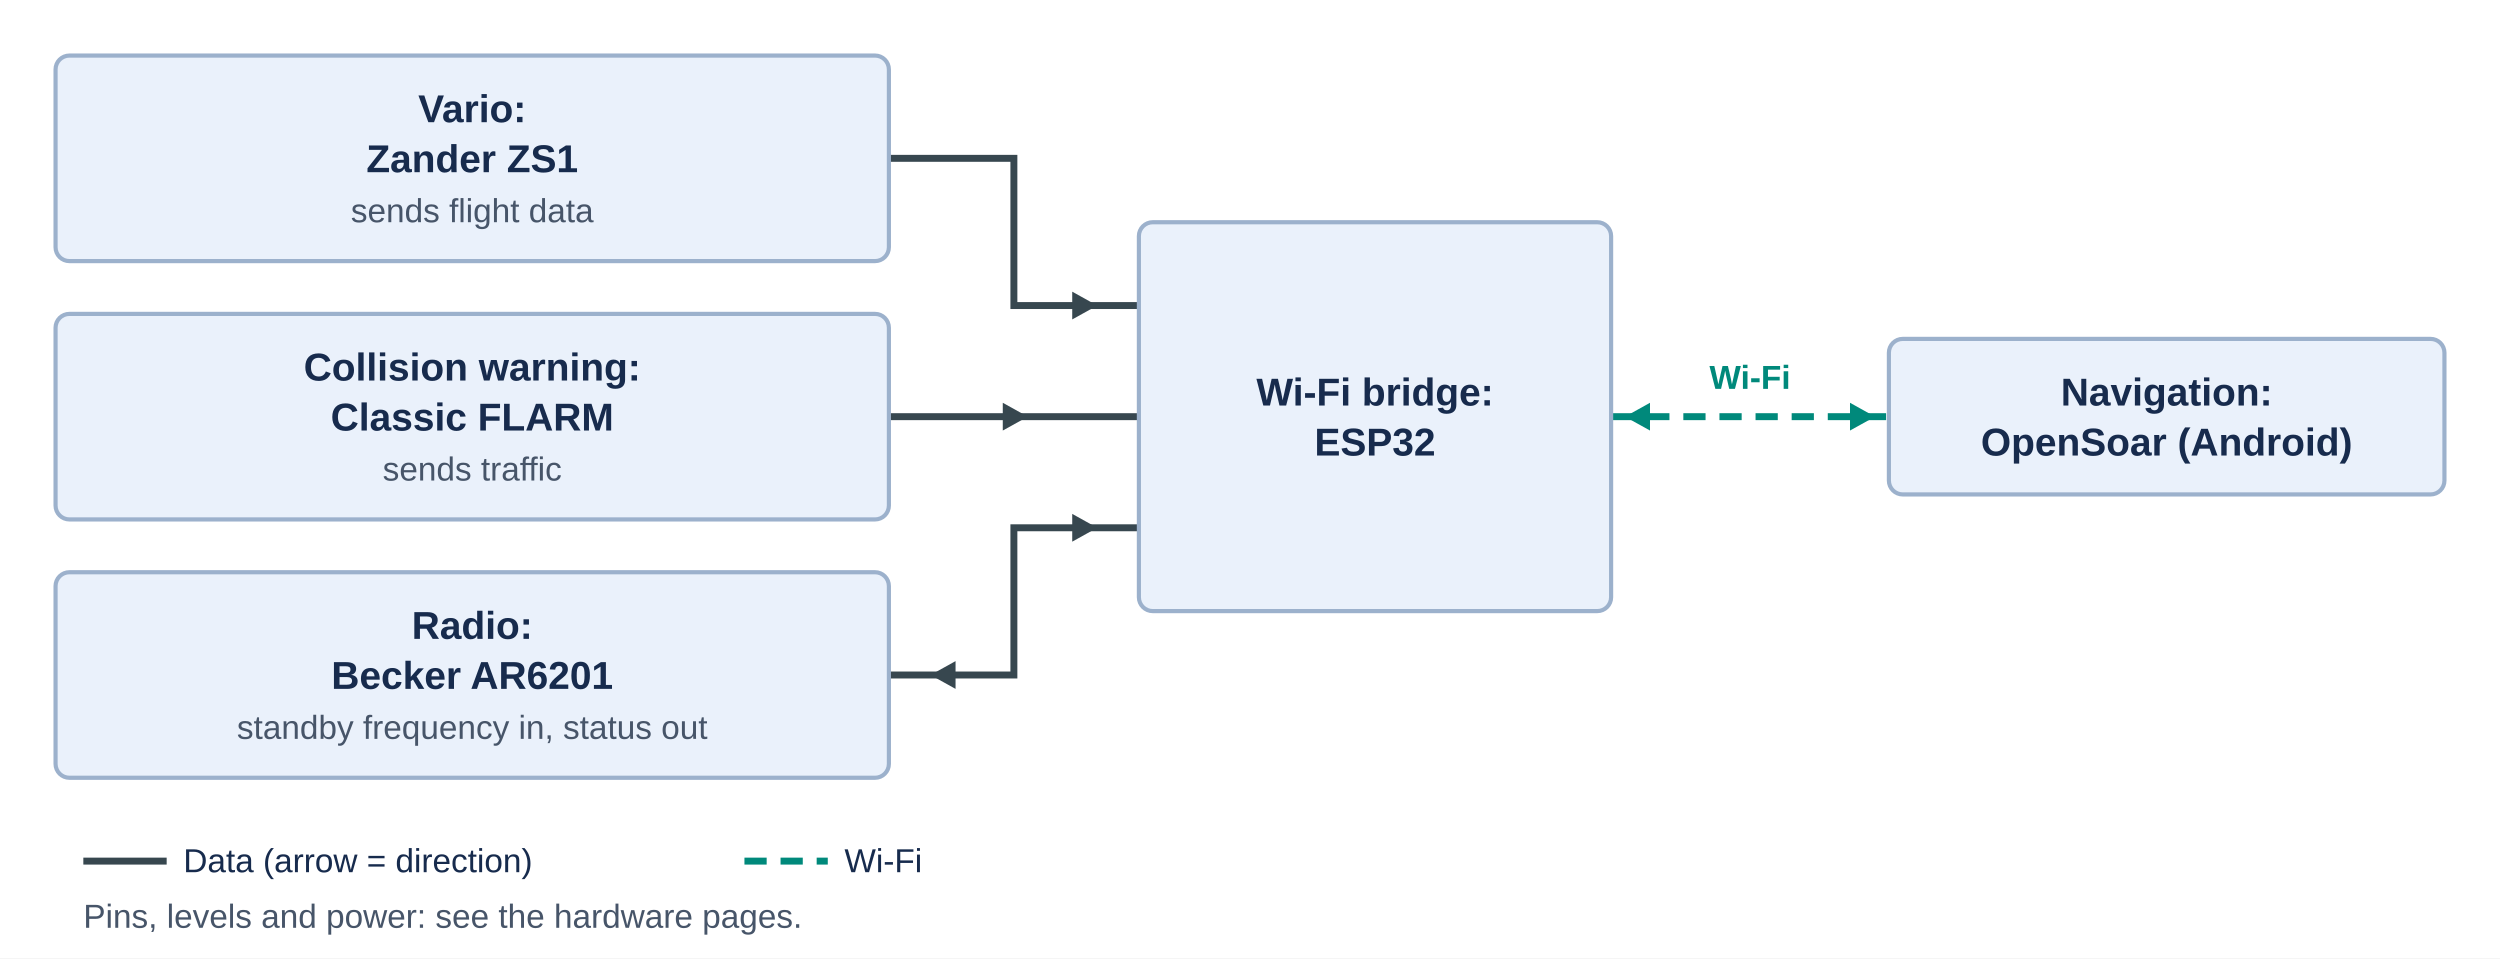
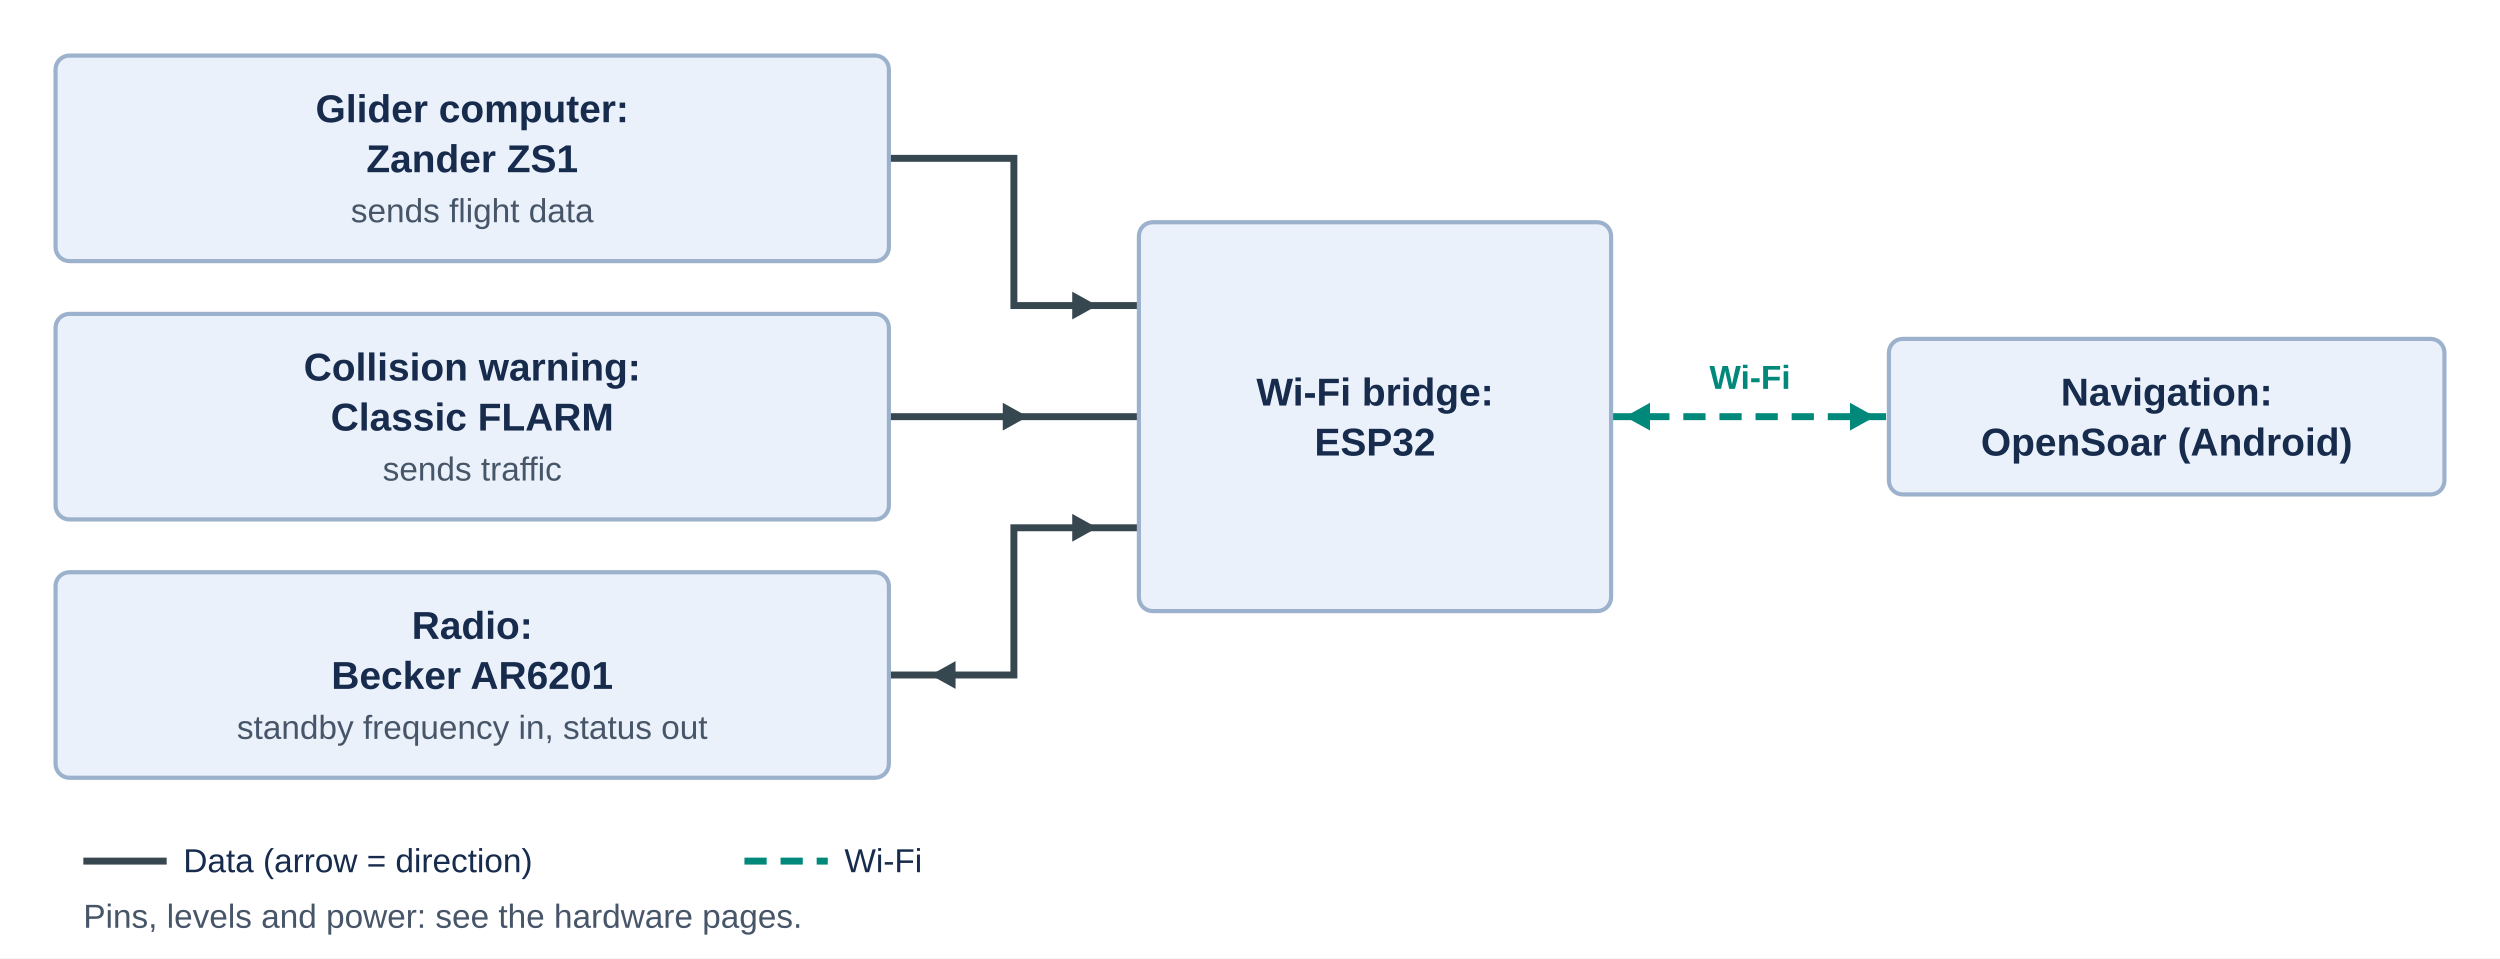
<svg xmlns="http://www.w3.org/2000/svg" width="900" height="345" viewBox="0 0 900 345" role="img" aria-labelledby="title desc">
  <rect width="900" height="345" fill="white" />
  <g font-family="Arial,sans-serif">
    <path d="M320 57 L365 57 L365 110 L410 110" stroke="#37474f" stroke-width="2.5" fill="none" />
    <path d="M320 150 L410 150" stroke="#37474f" stroke-width="2.5" fill="none" />
    <path d="M320 243 L365 243 L365 190 L410 190" stroke="#37474f" stroke-width="2.5" fill="none" />
    <path d="M580 150 L680 150" stroke="#00897b" stroke-width="2.5" fill="none" stroke-dasharray="8 5" />
    <path d="M30 310 H60" stroke="#37474f" stroke-width="2.5" />
    <path d="M268 310 H298" stroke="#00897b" stroke-width="2.5" stroke-dasharray="8 5" />
    <polygon points="386,105 386,115 395,110" fill="#37474f" />
    <polygon points="361,145 361,155 370,150" fill="#37474f" />
    <polygon points="386,185 386,195 395,190" fill="#37474f" />
    <polygon points="344,238 344,248 335,243" fill="#37474f" />
    <polygon points="666,145 666,155 675,150" fill="#00897b" />
    <polygon points="594,145 594,155 585,150" fill="#00897b" />
    <rect x="20" y="20" width="300" height="74" rx="5" fill="#eaf1fb" stroke="#9cb1cc" stroke-width="1.5" />
    <rect x="20" y="113" width="300" height="74" rx="5" fill="#eaf1fb" stroke="#9cb1cc" stroke-width="1.5" />
    <rect x="20" y="206" width="300" height="74" rx="5" fill="#eaf1fb" stroke="#9cb1cc" stroke-width="1.5" />
    <rect x="410" y="80" width="170" height="140" rx="5" fill="#eaf1fb" stroke="#9cb1cc" stroke-width="1.5" />
    <rect x="680" y="122" width="200" height="56" rx="5" fill="#eaf1fb" stroke="#9cb1cc" stroke-width="1.5" />
-     <text x="170.0" y="44.0" font-size="14" fill="#172b4d" text-anchor="middle" font-weight="700">Vario:</text>
+     <text x="170.0" y="44.0" font-size="14" fill="#172b4d" text-anchor="middle" font-weight="700">Glider computer:</text>
    <text x="170.0" y="62.0" font-size="14" fill="#172b4d" text-anchor="middle" font-weight="700">Zander ZS1</text>
    <text x="170.0" y="80.0" font-size="12" fill="#475569" text-anchor="middle">sends flight data</text>
    <text x="170.0" y="137.0" font-size="14" fill="#172b4d" text-anchor="middle" font-weight="700">Collision warning:</text>
    <text x="170.0" y="155.0" font-size="14" fill="#172b4d" text-anchor="middle" font-weight="700">Classic FLARM</text>
    <text x="170.0" y="173.0" font-size="12" fill="#475569" text-anchor="middle">sends traffic</text>
    <text x="170.0" y="230.0" font-size="14" fill="#172b4d" text-anchor="middle" font-weight="700">Radio:</text>
    <text x="170.0" y="248.0" font-size="14" fill="#172b4d" text-anchor="middle" font-weight="700">Becker AR6201</text>
    <text x="170.0" y="266.0" font-size="12" fill="#475569" text-anchor="middle">standby frequency in, status out</text>
    <text x="495.0" y="146.0" font-size="14" fill="#172b4d" text-anchor="middle" font-weight="700">Wi-Fi bridge:</text>
    <text x="495.0" y="164.0" font-size="14" fill="#172b4d" text-anchor="middle" font-weight="700">ESP32</text>
    <text x="780.0" y="146.0" font-size="14" fill="#172b4d" text-anchor="middle" font-weight="700">Navigation:</text>
    <text x="780.0" y="164.0" font-size="14" fill="#172b4d" text-anchor="middle" font-weight="700">OpenSoar (Android)</text>
    <text x="630" y="140" font-size="12" fill="#00897b" text-anchor="middle" font-weight="700">Wi-Fi</text>
    <text x="66" y="314" font-size="12" fill="#172b4d" text-anchor="start">Data (arrow = direction)</text>
    <text x="304" y="314" font-size="12" fill="#172b4d" text-anchor="start">Wi-Fi</text>
    <text x="30" y="334" font-size="12" fill="#475569" text-anchor="start">Pins, levels and power: see the hardware pages.</text>
  </g>
</svg>
